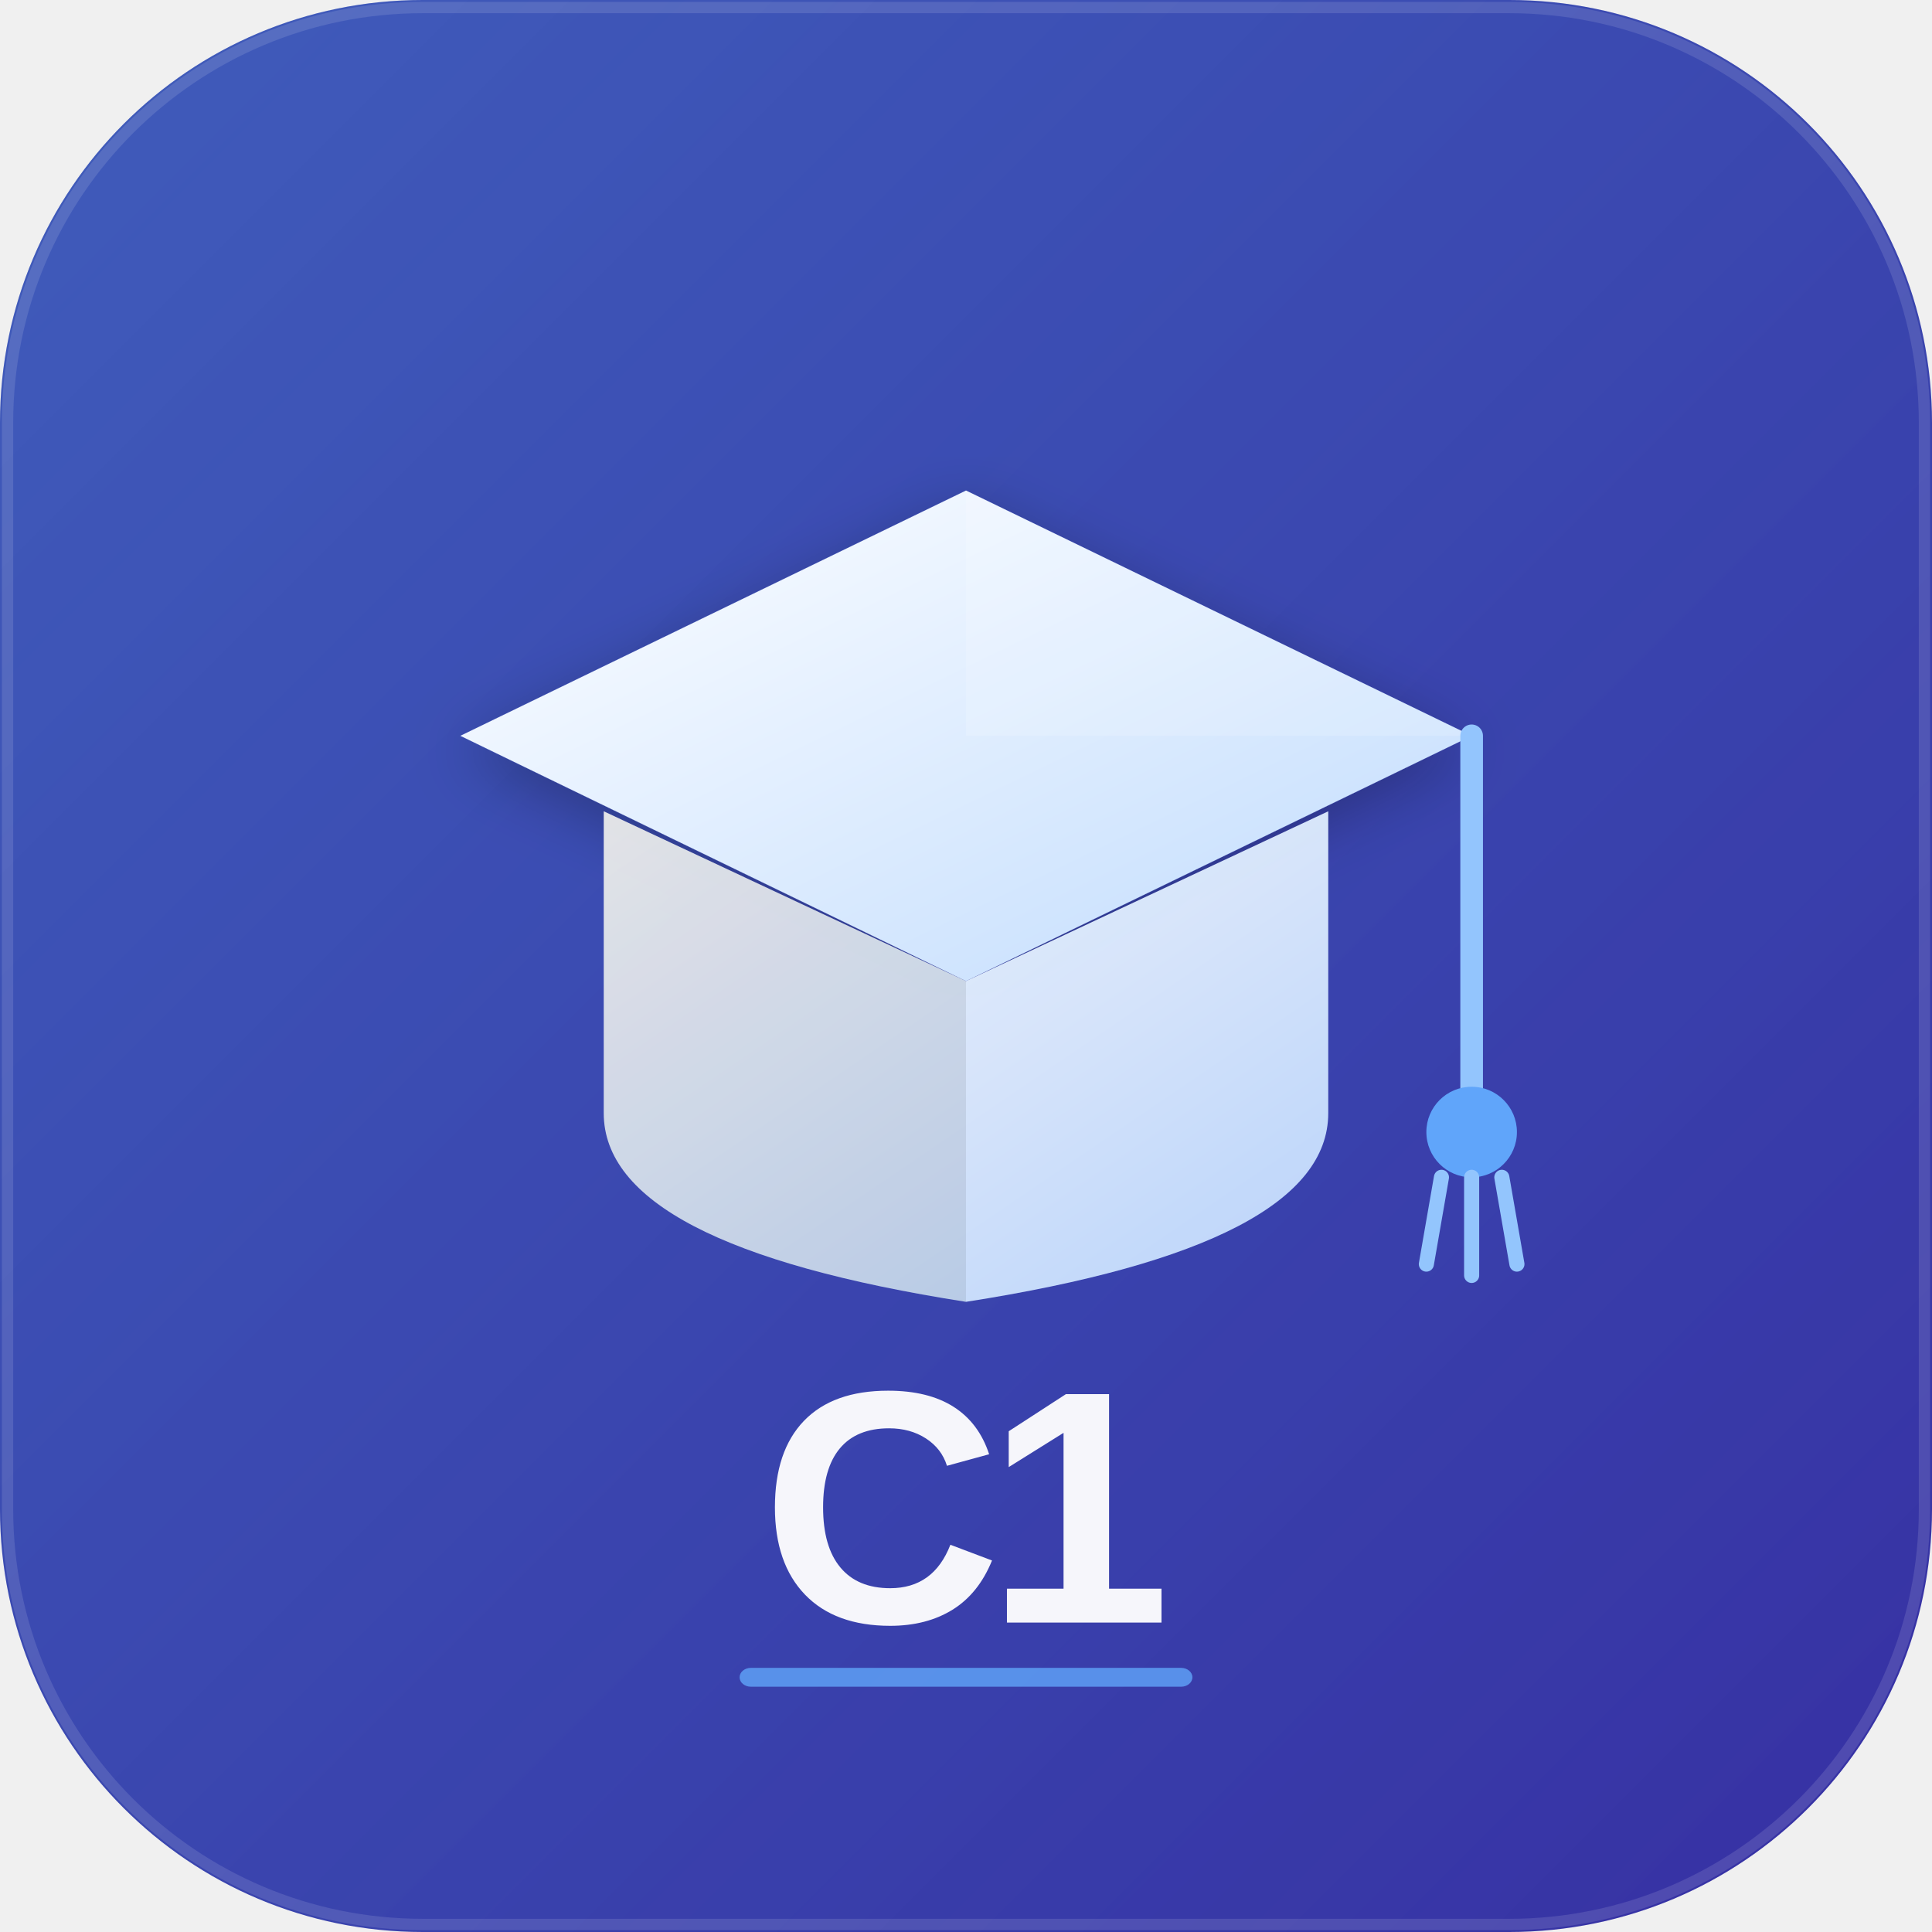
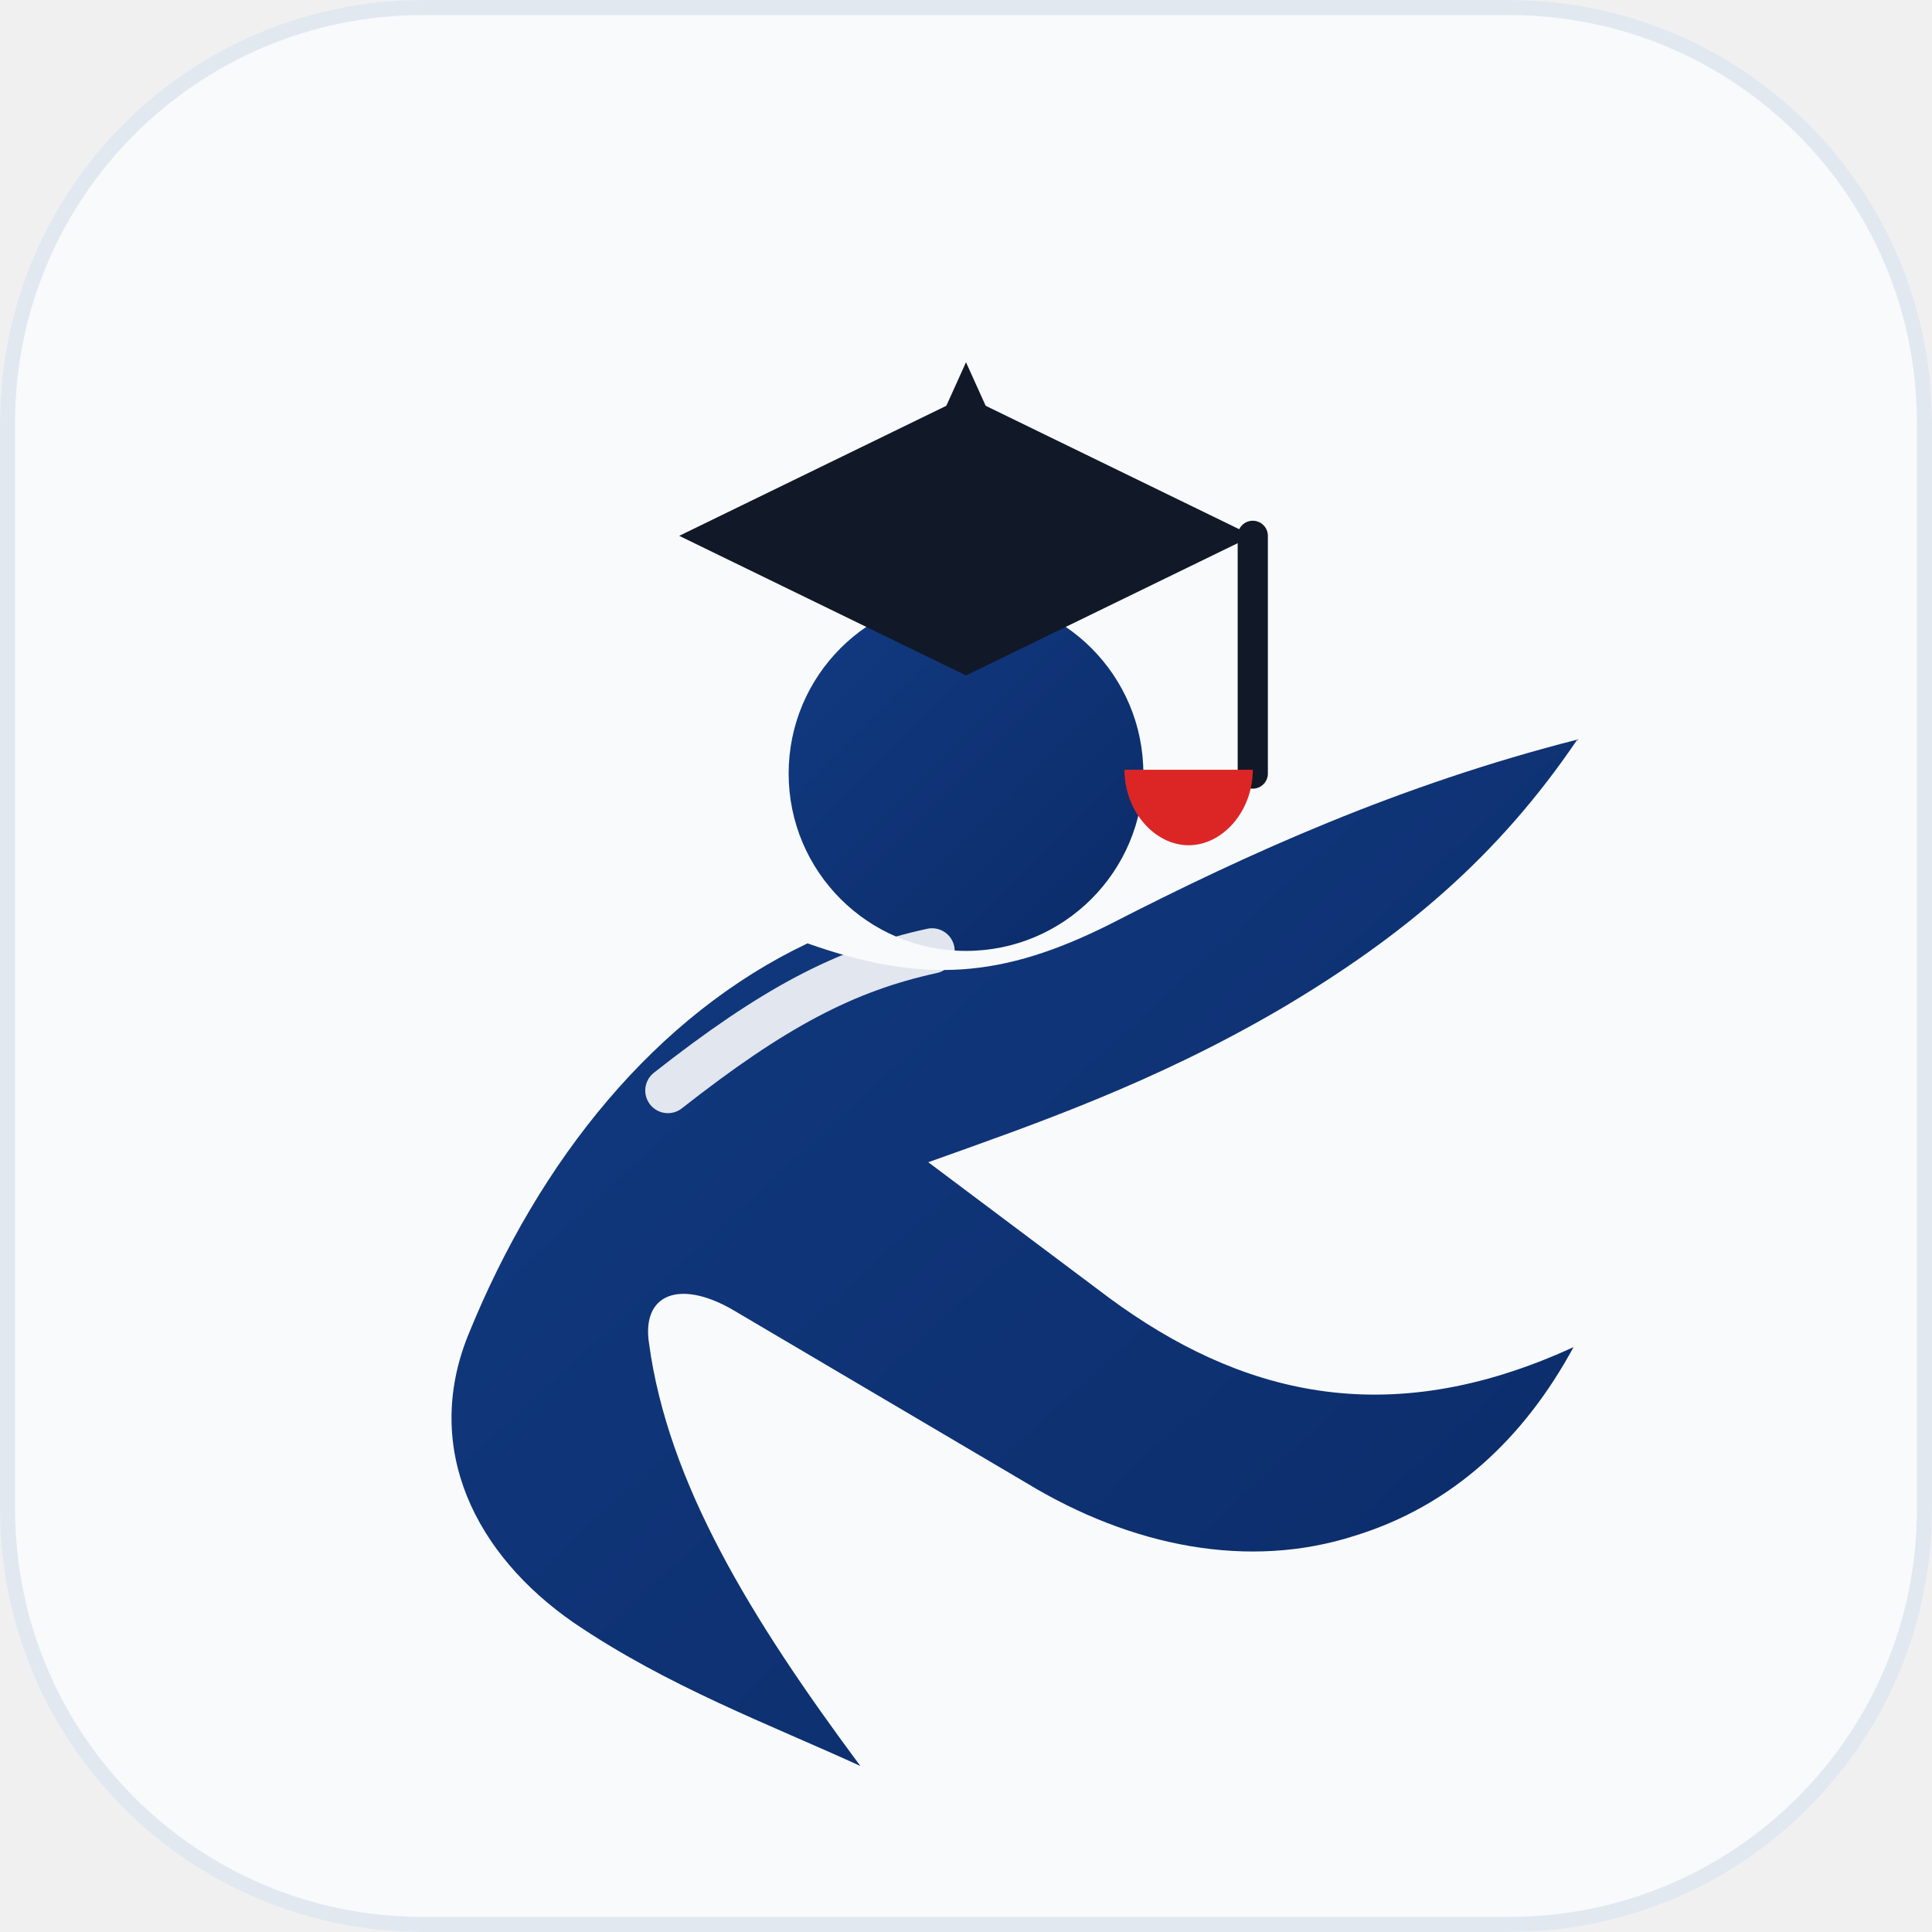
<svg xmlns="http://www.w3.org/2000/svg" viewBox="0 0 512 512" width="512" height="512">
  <defs>
-     <linearGradient id="bg" x1="0%" y1="0%" x2="100%" y2="100%">
-       <stop offset="0%" style="stop-color:#1e40af" />
-       <stop offset="100%" style="stop-color:#3730a3" />
+     <linearGradient id="figure" x1="0%" y1="0%" x2="100%" y2="100%">
+       <stop offset="0%" style="stop-color:#123b82" />
+       <stop offset="100%" style="stop-color:#0b2b68" />
    </linearGradient>
-     <linearGradient id="shine" x1="0%" y1="0%" x2="100%" y2="100%">
-       <stop offset="0%" style="stop-color:#ffffff;stop-opacity:0.15" />
-       <stop offset="100%" style="stop-color:#ffffff;stop-opacity:0" />
-     </linearGradient>
-     <linearGradient id="cap" x1="0%" y1="0%" x2="100%" y2="100%">
-       <stop offset="0%" style="stop-color:#ffffff" />
-       <stop offset="100%" style="stop-color:#bfdbfe" />
-     </linearGradient>
-     <filter id="shadow" x="-10%" y="-10%" width="120%" height="120%">
-       <feDropShadow dx="0" dy="4" stdDeviation="8" flood-color="#000000" flood-opacity="0.25" />
-     </filter>
  </defs>
-   <rect width="512" height="512" rx="112" fill="url(#bg)" />
-   <rect width="512" height="512" rx="112" fill="url(#shine)" />
-   <rect x="2" y="2" width="508" height="508" rx="110" fill="none" stroke="rgba(255,255,255,0.12)" stroke-width="3" />
-   <polygon points="256,130 390,195 256,260 122,195" fill="url(#cap)" filter="url(#shadow)" />
-   <polygon points="256,130 390,195 256,195" fill="rgba(255,255,255,0.15)" />
-   <path d="M 160 215 L 160 295 Q 160 330 256 345 Q 352 330 352 295 L 352 215 L 256 260 Z" fill="url(#cap)" opacity="0.95" />
-   <path d="M 160 215 L 256 260 L 256 345 Q 160 330 160 295 Z" fill="rgba(0,0,0,0.08)" />
-   <line x1="390" y1="195" x2="390" y2="290" stroke="#93c5fd" stroke-width="6" stroke-linecap="round" />
-   <circle cx="390" cy="300" r="12" fill="#60a5fa" />
-   <line x1="382" y1="312" x2="378" y2="335" stroke="#93c5fd" stroke-width="4" stroke-linecap="round" />
-   <line x1="390" y1="312" x2="390" y2="338" stroke="#93c5fd" stroke-width="4" stroke-linecap="round" />
-   <line x1="398" y1="312" x2="402" y2="335" stroke="#93c5fd" stroke-width="4" stroke-linecap="round" />
-   <text x="256" y="430" font-family="'Arial Black', Arial, sans-serif" font-weight="900" font-size="88" fill="white" text-anchor="middle" letter-spacing="-4" opacity="0.95">C1</text>
-   <rect x="196" y="442" width="120" height="5" rx="3" fill="#60a5fa" opacity="0.8" />
+   <rect width="512" height="512" rx="112" fill="#f8fafc" />
+   <rect x="2" y="2" width="508" height="508" rx="110" fill="none" stroke="#e2e8f0" stroke-width="4" />
+   <circle cx="256" cy="205" r="47" fill="url(#figure)" />
+   <path d="M228 158L256 96L284 158Z" fill="#111827" />
+   <path d="M180 142L256 105L332 142L256 179Z" fill="#111827" />
+   <path d="M332 142V205" stroke="#111827" stroke-width="8" stroke-linecap="round" />
+   <path d="M332 204C332 215 324 224 315 224C306 224 298 215 298 204" fill="#dc2626" />
+   <path d="M214 250C174 269 143 307 124 354C112 384 126 412 152 430C177 447 204 457 228 468C199 429 177 393 172 356C170 343 180 339 194 347L272 393C300 410 331 416 359 407C385 399 404 381 417 357C367 380 328 369 294 344L246 308C274 298 306 287 340 267C372 248 397 227 418 196C371 208 331 226 294 245C266 259 245 261 214 250Z" fill="url(#figure)" />
+   <path d="M177 289C205 267 224 257 247 252" fill="none" stroke="#f8fafc" stroke-width="12" stroke-linecap="round" opacity="0.9" />
</svg>
